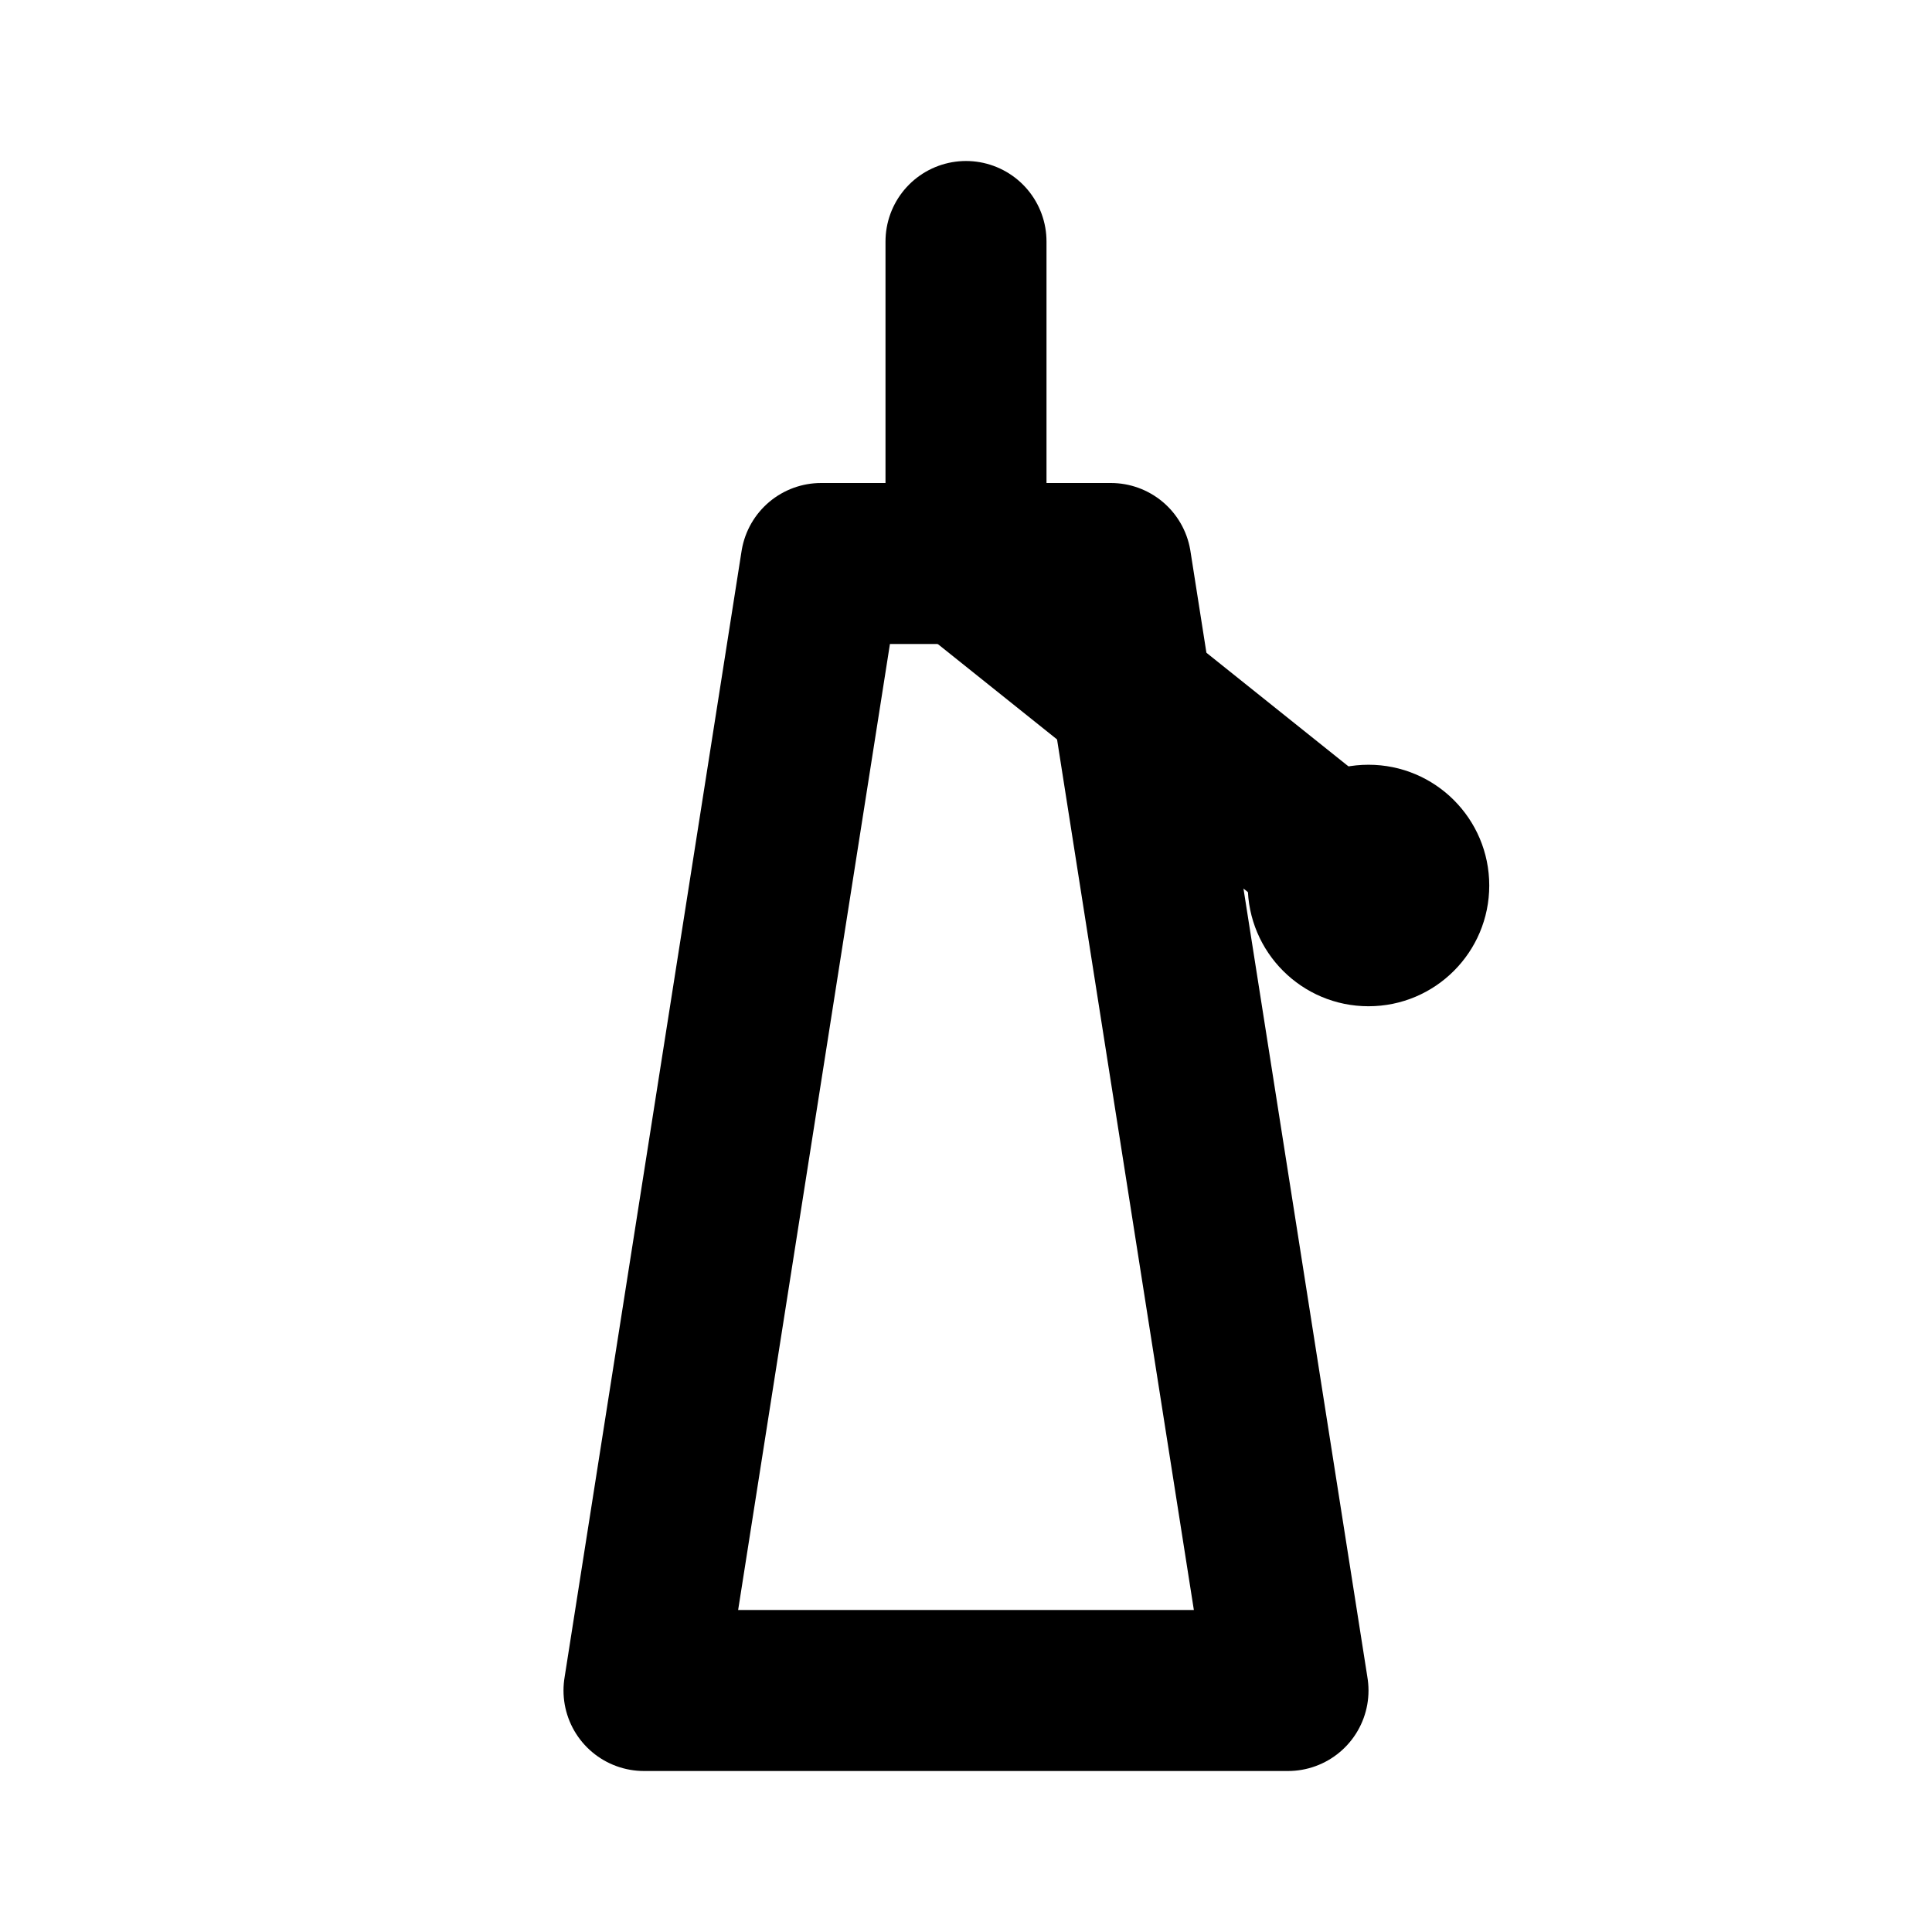
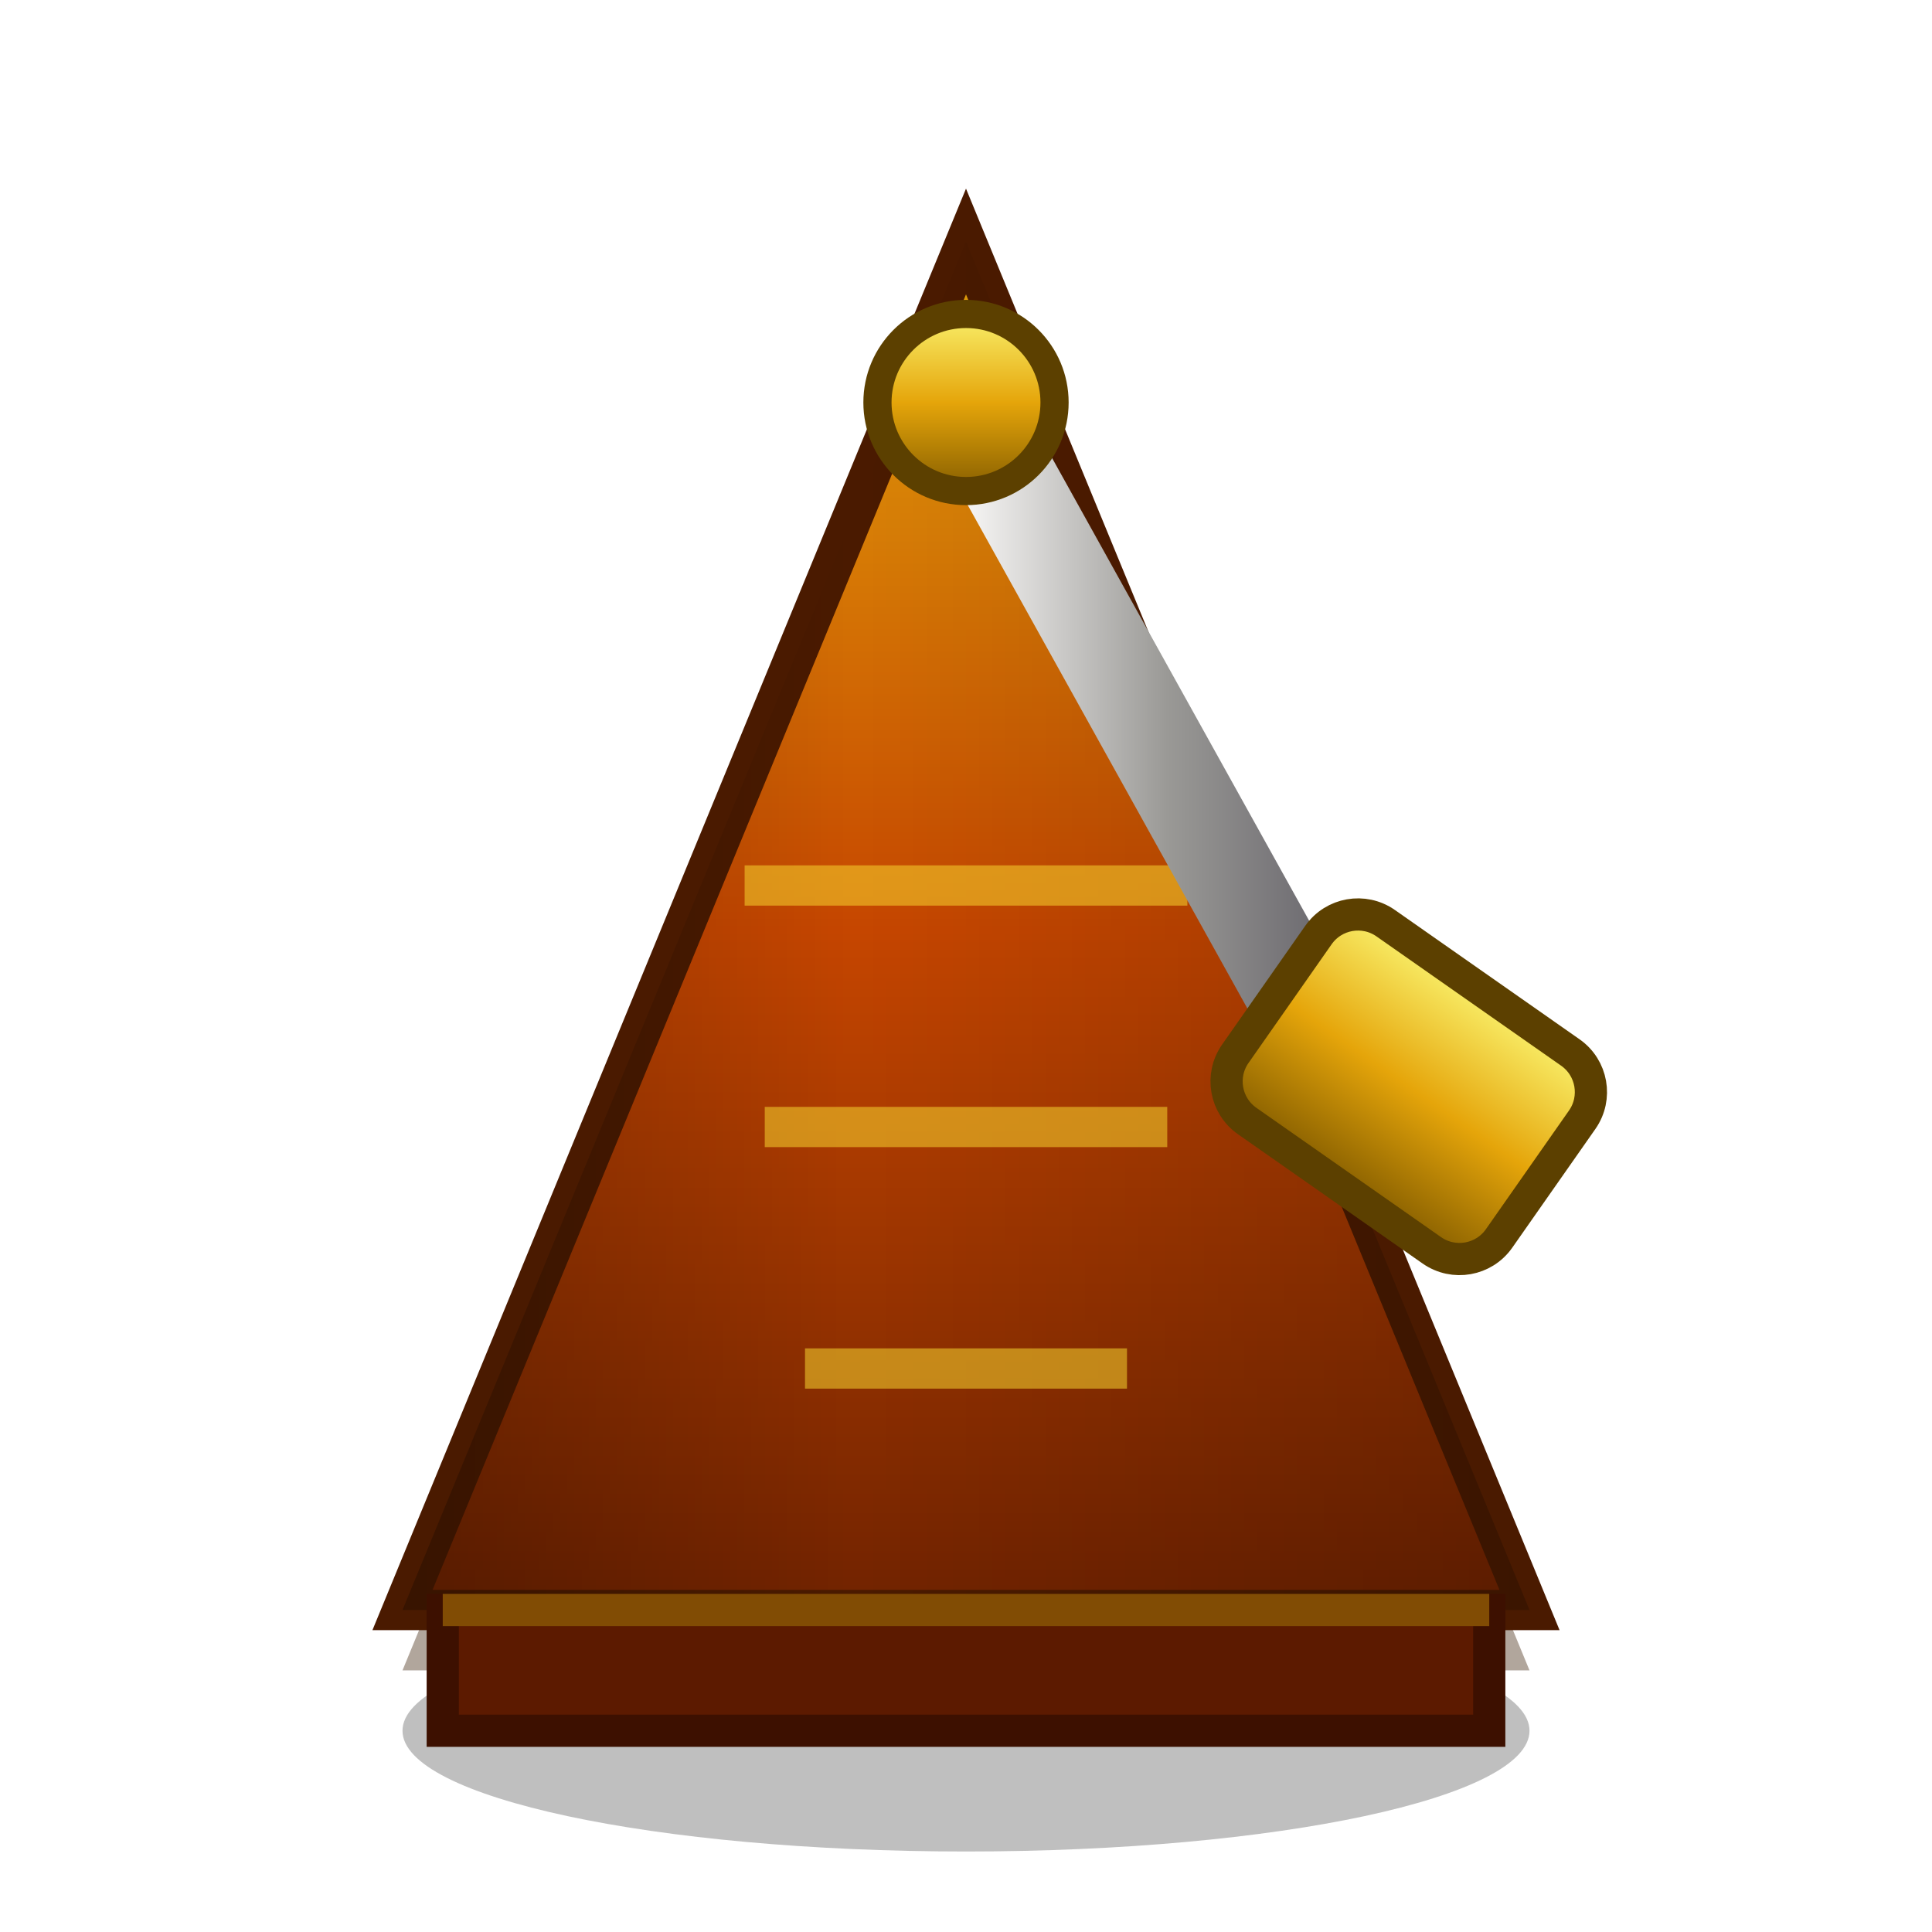
- <svg xmlns="http://www.w3.org/2000/svg" width="24" height="24" viewBox="0 0 24 24">
-   <path fill="none" stroke="currentColor" stroke-width="2" stroke-linejoin="round" d="M8 21h8l-2.2-14H10.2L8 21z" />
-   <path fill="none" stroke="currentColor" stroke-width="2" stroke-linecap="round" d="M12 7V3M12 7l5 4" />
-   <circle cx="17" cy="11" r="1.5" fill="currentColor" />
+ <svg xmlns="http://www.w3.org/2000/svg" width="48" height="48" viewBox="0 0 48 48">
+   <defs>
+     <linearGradient id="wood" x1="12" y1="6" x2="12" y2="44" gradientUnits="userSpaceOnUse">
+       <stop offset="0" stop-color="#e5a50a" />
+       <stop offset="0.45" stop-color="#c64600" />
+       <stop offset="1" stop-color="#5c1a00" />
+     </linearGradient>
+     <linearGradient id="woodSide" x1="0" y1="0" x2="1" y2="0">
+       <stop offset="0" stop-color="#000" stop-opacity="0.25" />
+       <stop offset="0.4" stop-color="#000" stop-opacity="0" />
+       <stop offset="1" stop-color="#000" stop-opacity="0.2" />
+     </linearGradient>
+     <linearGradient id="brass" x1="0" y1="0" x2="0" y2="1">
+       <stop offset="0" stop-color="#f9f06b" />
+       <stop offset="0.5" stop-color="#e5a50a" />
+       <stop offset="1" stop-color="#865e00" />
+     </linearGradient>
+     <linearGradient id="rod" x1="0" y1="0" x2="1" y2="0">
+       <stop offset="0" stop-color="#f6f5f4" />
+       <stop offset="0.5" stop-color="#9a9996" />
+       <stop offset="1" stop-color="#5e5c64" />
+     </linearGradient>
+   </defs>
+   <ellipse cx="24" cy="43" rx="14" ry="3" fill="#000" opacity="0.25" />
+   <path d="M10 40 L24 6 L38 40 Z" fill="#3d2008" transform="translate(0 1.5)" opacity="0.4" />
+   <path d="M10 40 L24 6 L38 40 Z" fill="url(#wood)" stroke="#4a1a00" stroke-width="1" />
+   <path d="M10 40 L24 6 L38 40 Z" fill="url(#woodSide)" />
+   <path d="M20 34h8M19 28h10M18.5 22h11" stroke="#f6d32d" stroke-width="1" opacity="0.55" />
+   <path d="M24 10 L34 28" stroke="url(#rod)" stroke-width="2.4" stroke-linecap="round" />
+   <rect x="31" y="24" width="8" height="6" rx="1.2" fill="url(#brass)" stroke="#5c4000" stroke-width="0.8" transform="rotate(35 35 27)" />
+   <circle cx="24" cy="10" r="2.2" fill="url(#brass)" stroke="#5c4000" stroke-width="0.7" />
+   <path d="M11 40h26v3H11z" fill="#5c1a00" stroke="#3d1000" stroke-width="0.8" />
+   <path d="M11 40h26" stroke="#e5a50a" stroke-width="0.8" opacity="0.4" />
</svg>
